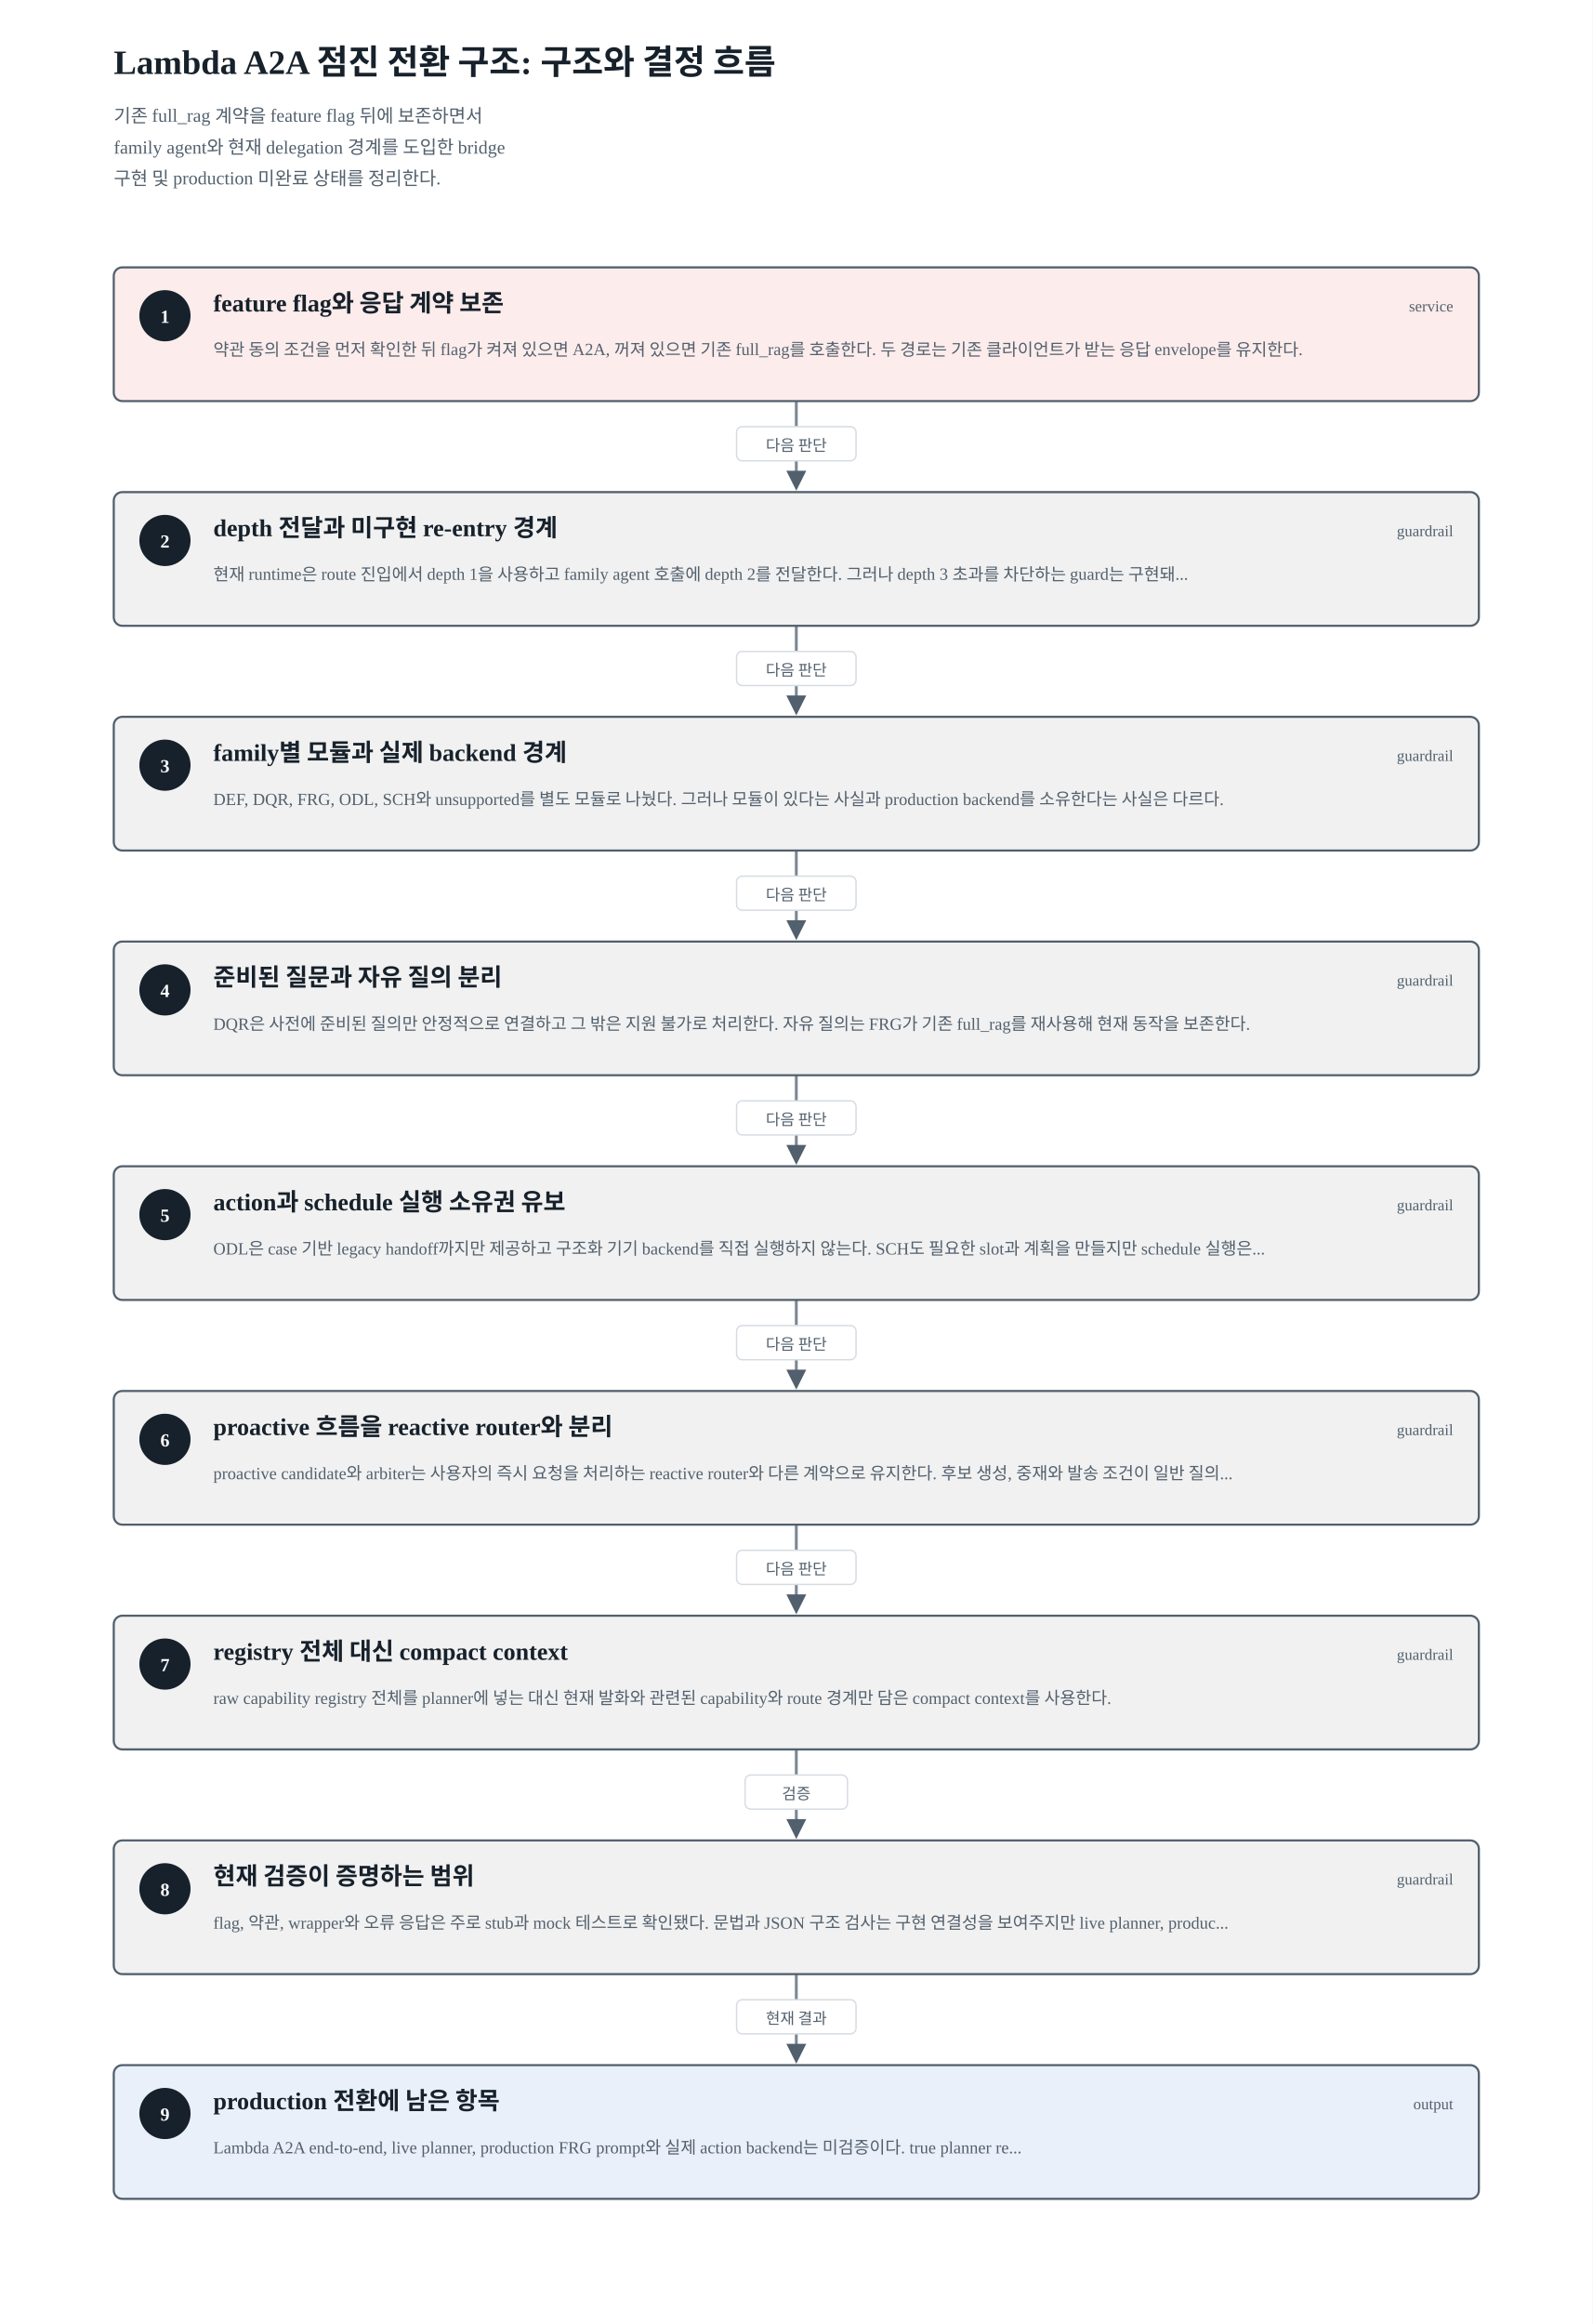
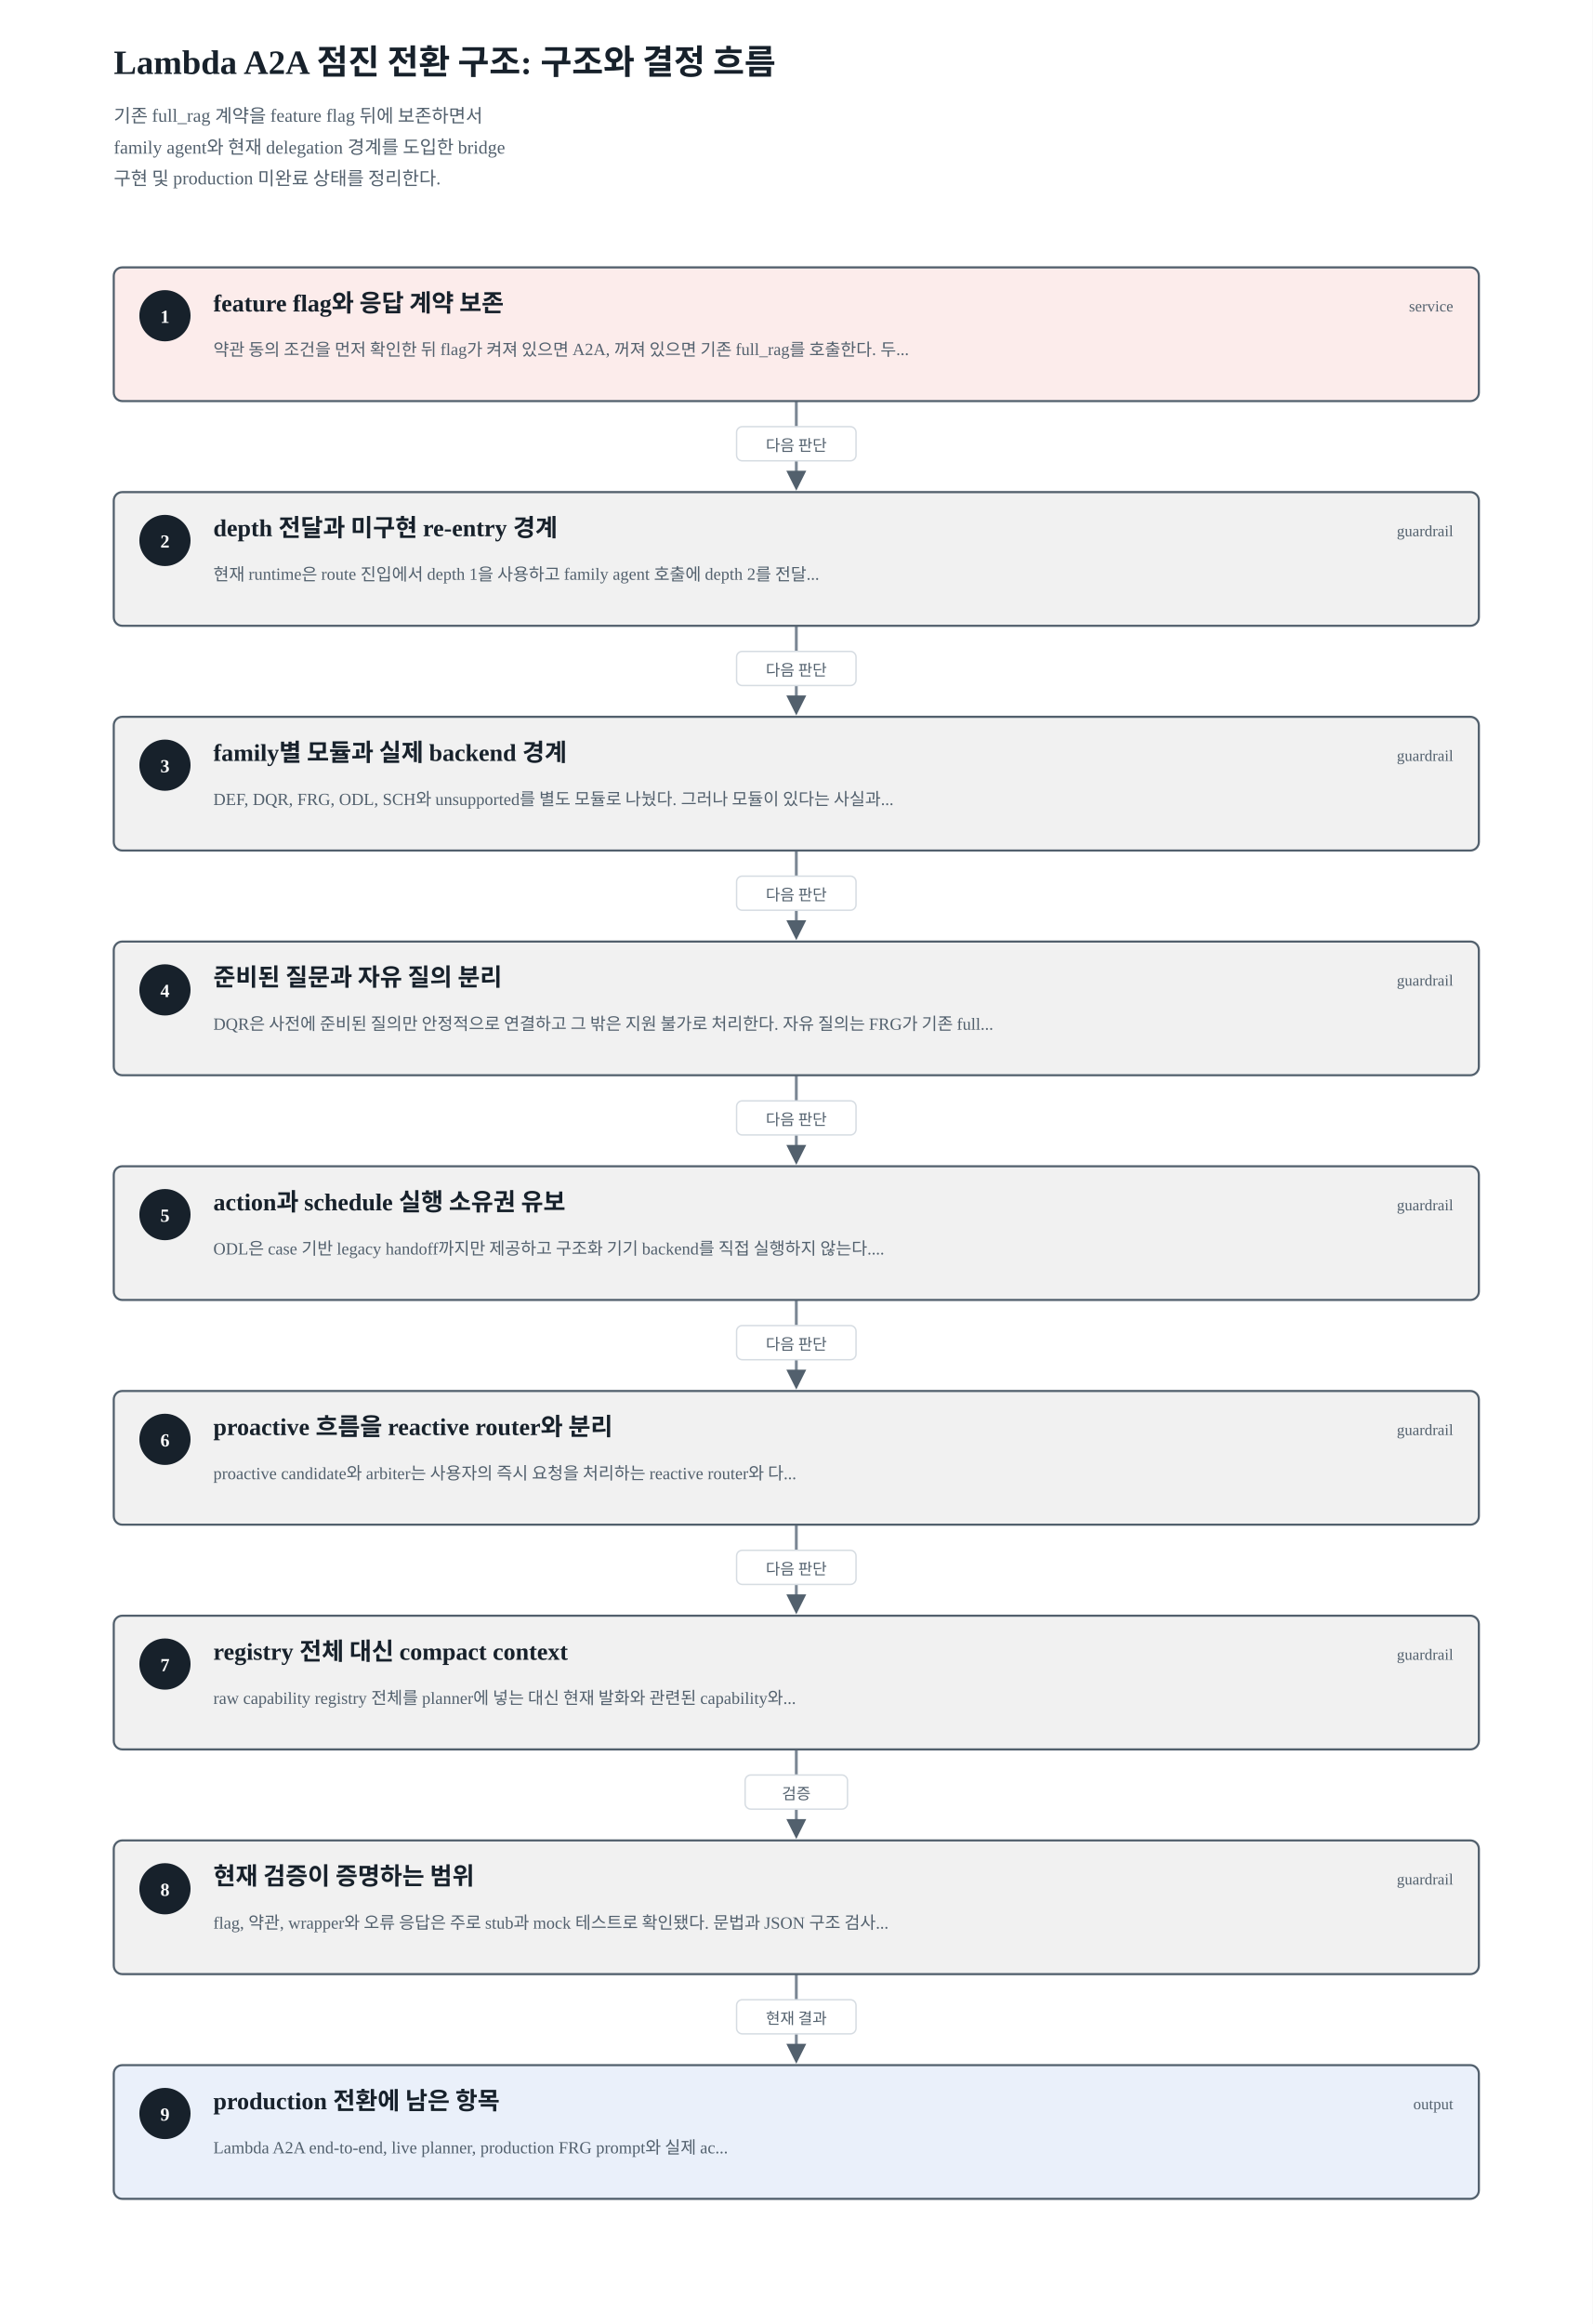
<svg xmlns="http://www.w3.org/2000/svg" viewBox="0 0 1120 1634" role="img" aria-labelledby="system-map-title system-map-desc">
  <defs>
    <marker id="system-map-arrow" viewBox="0 0 10 10" refX="5" refY="5" markerWidth="7" markerHeight="7" orient="auto-start-reverse">
      <path d="M 0 0 L 10 5 L 0 10 z" fill="#52606d" />
    </marker>
  </defs>
  <rect width="1120" height="1634" fill="#ffffff" />
  <text fill="#17212b" font-size="24" font-weight="700">
    <tspan x="80" y="52">Lambda A2A 점진 전환 구조: 구조와 결정 흐름</tspan>
  </text>
  <text fill="#52606d" font-size="13">
    <tspan x="80" y="86">기존 full_rag 계약을 feature flag 뒤에 보존하면서</tspan>
    <tspan x="80" y="108">family agent와 현재 delegation 경계를 도입한 bridge</tspan>
    <tspan x="80" y="130">구현 및 production 미완료 상태를 정리한다.</tspan>
  </text>
  <g data-flow="flow-01">
    <path d="M 560 282 L 560 338" fill="none" stroke="#7b8794" stroke-width="2" marker-end="url(#system-map-arrow)" />
    <rect x="518" y="300" width="84" height="24" rx="4" fill="#ffffff" stroke="#d6dce2" />
    <text x="560" y="317" text-anchor="middle" fill="#52606d" font-size="11">다음 판단</text>
  </g>
  <g data-flow="flow-02">
    <path d="M 560 440 L 560 496" fill="none" stroke="#7b8794" stroke-width="2" marker-end="url(#system-map-arrow)" />
    <rect x="518" y="458" width="84" height="24" rx="4" fill="#ffffff" stroke="#d6dce2" />
    <text x="560" y="475" text-anchor="middle" fill="#52606d" font-size="11">다음 판단</text>
  </g>
  <g data-flow="flow-03">
    <path d="M 560 598 L 560 654" fill="none" stroke="#7b8794" stroke-width="2" marker-end="url(#system-map-arrow)" />
    <rect x="518" y="616" width="84" height="24" rx="4" fill="#ffffff" stroke="#d6dce2" />
    <text x="560" y="633" text-anchor="middle" fill="#52606d" font-size="11">다음 판단</text>
  </g>
  <g data-flow="flow-04">
    <path d="M 560 756 L 560 812" fill="none" stroke="#7b8794" stroke-width="2" marker-end="url(#system-map-arrow)" />
    <rect x="518" y="774" width="84" height="24" rx="4" fill="#ffffff" stroke="#d6dce2" />
    <text x="560" y="791" text-anchor="middle" fill="#52606d" font-size="11">다음 판단</text>
  </g>
  <g data-flow="flow-05">
    <path d="M 560 914 L 560 970" fill="none" stroke="#7b8794" stroke-width="2" marker-end="url(#system-map-arrow)" />
    <rect x="518" y="932" width="84" height="24" rx="4" fill="#ffffff" stroke="#d6dce2" />
    <text x="560" y="949" text-anchor="middle" fill="#52606d" font-size="11">다음 판단</text>
  </g>
  <g data-flow="flow-06">
    <path d="M 560 1072 L 560 1128" fill="none" stroke="#7b8794" stroke-width="2" marker-end="url(#system-map-arrow)" />
    <rect x="518" y="1090" width="84" height="24" rx="4" fill="#ffffff" stroke="#d6dce2" />
    <text x="560" y="1107" text-anchor="middle" fill="#52606d" font-size="11">다음 판단</text>
  </g>
  <g data-flow="flow-07">
    <path d="M 560 1230 L 560 1286" fill="none" stroke="#7b8794" stroke-width="2" marker-end="url(#system-map-arrow)" />
    <rect x="524" y="1248" width="72" height="24" rx="4" fill="#ffffff" stroke="#d6dce2" />
    <text x="560" y="1265" text-anchor="middle" fill="#52606d" font-size="11">검증</text>
  </g>
  <g data-flow="flow-08">
    <path d="M 560 1388 L 560 1444" fill="none" stroke="#7b8794" stroke-width="2" marker-end="url(#system-map-arrow)" />
    <rect x="518" y="1406" width="84" height="24" rx="4" fill="#ffffff" stroke="#d6dce2" />
    <text x="560" y="1423" text-anchor="middle" fill="#52606d" font-size="11">현재 결과</text>
  </g>
  <g data-node="flag-and-envelope">
    <rect x="80" y="188" width="960" height="94" rx="6" fill="#fceceb" stroke="#52606d" stroke-width="1.5" />
    <circle cx="116" cy="222" r="18" fill="#17212b" />
    <text x="116" y="227" text-anchor="middle" fill="#ffffff" font-size="13" font-weight="700">1</text>
    <text x="150" y="219" fill="#17212b" font-size="17" font-weight="700">feature flag와 응답 계약 보존</text>
    <text x="1022" y="219" text-anchor="end" fill="#52606d" font-size="11">service</text>
-     <text x="150" y="250" fill="#52606d" font-size="12">약관 동의 조건을 먼저 확인한 뒤 flag가 켜져 있으면 A2A, 꺼져 있으면 기존 full_rag를 호출한다. 두 경로는 기존 클라이언트가 받는 응답 envelope를 유지한다.</text>
+     <text x="150" y="250" fill="#52606d" font-size="12">약관 동의 조건을 먼저 확인한 뒤 flag가 켜져 있으면 A2A, 꺼져 있으면 기존 full_rag를 호출한다. 두...</text>
  </g>
  <g data-node="bounded-delegation">
    <rect x="80" y="346" width="960" height="94" rx="6" fill="#f1f1f1" stroke="#52606d" stroke-width="1.5" />
    <circle cx="116" cy="380" r="18" fill="#17212b" />
    <text x="116" y="385" text-anchor="middle" fill="#ffffff" font-size="13" font-weight="700">2</text>
    <text x="150" y="377" fill="#17212b" font-size="17" font-weight="700">depth 전달과 미구현 re-entry 경계</text>
    <text x="1022" y="377" text-anchor="end" fill="#52606d" font-size="11">guardrail</text>
-     <text x="150" y="408" fill="#52606d" font-size="12">현재 runtime은 route 진입에서 depth 1을 사용하고 family agent 호출에 depth 2를 전달한다. 그러나 depth 3 초과를 차단하는 guard는 구현돼...</text>
+     <text x="150" y="408" fill="#52606d" font-size="12">현재 runtime은 route 진입에서 depth 1을 사용하고 family agent 호출에 depth 2를 전달...</text>
  </g>
  <g data-node="family-agents">
    <rect x="80" y="504" width="960" height="94" rx="6" fill="#f1f1f1" stroke="#52606d" stroke-width="1.5" />
    <circle cx="116" cy="538" r="18" fill="#17212b" />
    <text x="116" y="543" text-anchor="middle" fill="#ffffff" font-size="13" font-weight="700">3</text>
    <text x="150" y="535" fill="#17212b" font-size="17" font-weight="700">family별 모듈과 실제 backend 경계</text>
    <text x="1022" y="535" text-anchor="end" fill="#52606d" font-size="11">guardrail</text>
-     <text x="150" y="566" fill="#52606d" font-size="12">DEF, DQR, FRG, ODL, SCH와 unsupported를 별도 모듈로 나눴다. 그러나 모듈이 있다는 사실과 production backend를 소유한다는 사실은 다르다.</text>
+     <text x="150" y="566" fill="#52606d" font-size="12">DEF, DQR, FRG, ODL, SCH와 unsupported를 별도 모듈로 나눴다. 그러나 모듈이 있다는 사실과...</text>
  </g>
  <g data-node="dqr-frg-bridge">
    <rect x="80" y="662" width="960" height="94" rx="6" fill="#f1f1f1" stroke="#52606d" stroke-width="1.5" />
    <circle cx="116" cy="696" r="18" fill="#17212b" />
    <text x="116" y="701" text-anchor="middle" fill="#ffffff" font-size="13" font-weight="700">4</text>
    <text x="150" y="693" fill="#17212b" font-size="17" font-weight="700">준비된 질문과 자유 질의 분리</text>
    <text x="1022" y="693" text-anchor="end" fill="#52606d" font-size="11">guardrail</text>
-     <text x="150" y="724" fill="#52606d" font-size="12">DQR은 사전에 준비된 질의만 안정적으로 연결하고 그 밖은 지원 불가로 처리한다. 자유 질의는 FRG가 기존 full_rag를 재사용해 현재 동작을 보존한다.</text>
+     <text x="150" y="724" fill="#52606d" font-size="12">DQR은 사전에 준비된 질의만 안정적으로 연결하고 그 밖은 지원 불가로 처리한다. 자유 질의는 FRG가 기존 full...</text>
  </g>
  <g data-node="odl-schedule">
    <rect x="80" y="820" width="960" height="94" rx="6" fill="#f1f1f1" stroke="#52606d" stroke-width="1.5" />
    <circle cx="116" cy="854" r="18" fill="#17212b" />
    <text x="116" y="859" text-anchor="middle" fill="#ffffff" font-size="13" font-weight="700">5</text>
    <text x="150" y="851" fill="#17212b" font-size="17" font-weight="700">action과 schedule 실행 소유권 유보</text>
    <text x="1022" y="851" text-anchor="end" fill="#52606d" font-size="11">guardrail</text>
-     <text x="150" y="882" fill="#52606d" font-size="12">ODL은 case 기반 legacy handoff까지만 제공하고 구조화 기기 backend를 직접 실행하지 않는다. SCH도 필요한 slot과 계획을 만들지만 schedule 실행은...</text>
+     <text x="150" y="882" fill="#52606d" font-size="12">ODL은 case 기반 legacy handoff까지만 제공하고 구조화 기기 backend를 직접 실행하지 않는다....</text>
  </g>
  <g data-node="proactive-contract">
    <rect x="80" y="978" width="960" height="94" rx="6" fill="#f1f1f1" stroke="#52606d" stroke-width="1.5" />
    <circle cx="116" cy="1012" r="18" fill="#17212b" />
    <text x="116" y="1017" text-anchor="middle" fill="#ffffff" font-size="13" font-weight="700">6</text>
    <text x="150" y="1009" fill="#17212b" font-size="17" font-weight="700">proactive 흐름을 reactive router와 분리</text>
    <text x="1022" y="1009" text-anchor="end" fill="#52606d" font-size="11">guardrail</text>
-     <text x="150" y="1040" fill="#52606d" font-size="12">proactive candidate와 arbiter는 사용자의 즉시 요청을 처리하는 reactive router와 다른 계약으로 유지한다. 후보 생성, 중재와 발송 조건이 일반 질의...</text>
+     <text x="150" y="1040" fill="#52606d" font-size="12">proactive candidate와 arbiter는 사용자의 즉시 요청을 처리하는 reactive router와 다...</text>
  </g>
  <g data-node="prompt-context">
    <rect x="80" y="1136" width="960" height="94" rx="6" fill="#f1f1f1" stroke="#52606d" stroke-width="1.5" />
    <circle cx="116" cy="1170" r="18" fill="#17212b" />
    <text x="116" y="1175" text-anchor="middle" fill="#ffffff" font-size="13" font-weight="700">7</text>
    <text x="150" y="1167" fill="#17212b" font-size="17" font-weight="700">registry 전체 대신 compact context</text>
    <text x="1022" y="1167" text-anchor="end" fill="#52606d" font-size="11">guardrail</text>
-     <text x="150" y="1198" fill="#52606d" font-size="12">raw capability registry 전체를 planner에 넣는 대신 현재 발화와 관련된 capability와 route 경계만 담은 compact context를 사용한다.</text>
+     <text x="150" y="1198" fill="#52606d" font-size="12">raw capability registry 전체를 planner에 넣는 대신 현재 발화와 관련된 capability와...</text>
  </g>
  <g data-node="validation">
    <rect x="80" y="1294" width="960" height="94" rx="6" fill="#f1f1f1" stroke="#52606d" stroke-width="1.5" />
    <circle cx="116" cy="1328" r="18" fill="#17212b" />
    <text x="116" y="1333" text-anchor="middle" fill="#ffffff" font-size="13" font-weight="700">8</text>
    <text x="150" y="1325" fill="#17212b" font-size="17" font-weight="700">현재 검증이 증명하는 범위</text>
    <text x="1022" y="1325" text-anchor="end" fill="#52606d" font-size="11">guardrail</text>
-     <text x="150" y="1356" fill="#52606d" font-size="12">flag, 약관, wrapper와 오류 응답은 주로 stub과 mock 테스트로 확인됐다. 문법과 JSON 구조 검사는 구현 연결성을 보여주지만 live planner, produc...</text>
+     <text x="150" y="1356" fill="#52606d" font-size="12">flag, 약관, wrapper와 오류 응답은 주로 stub과 mock 테스트로 확인됐다. 문법과 JSON 구조 검사...</text>
  </g>
  <g data-node="limitations">
    <rect x="80" y="1452" width="960" height="94" rx="6" fill="#eaf0fa" stroke="#52606d" stroke-width="1.5" />
    <circle cx="116" cy="1486" r="18" fill="#17212b" />
    <text x="116" y="1491" text-anchor="middle" fill="#ffffff" font-size="13" font-weight="700">9</text>
    <text x="150" y="1483" fill="#17212b" font-size="17" font-weight="700">production 전환에 남은 항목</text>
    <text x="1022" y="1483" text-anchor="end" fill="#52606d" font-size="11">output</text>
-     <text x="150" y="1514" fill="#52606d" font-size="12">Lambda A2A end-to-end, live planner, production FRG prompt와 실제 action backend는 미검증이다. true planner re...</text>
+     <text x="150" y="1514" fill="#52606d" font-size="12">Lambda A2A end-to-end, live planner, production FRG prompt와 실제 ac...</text>
  </g>
</svg>
